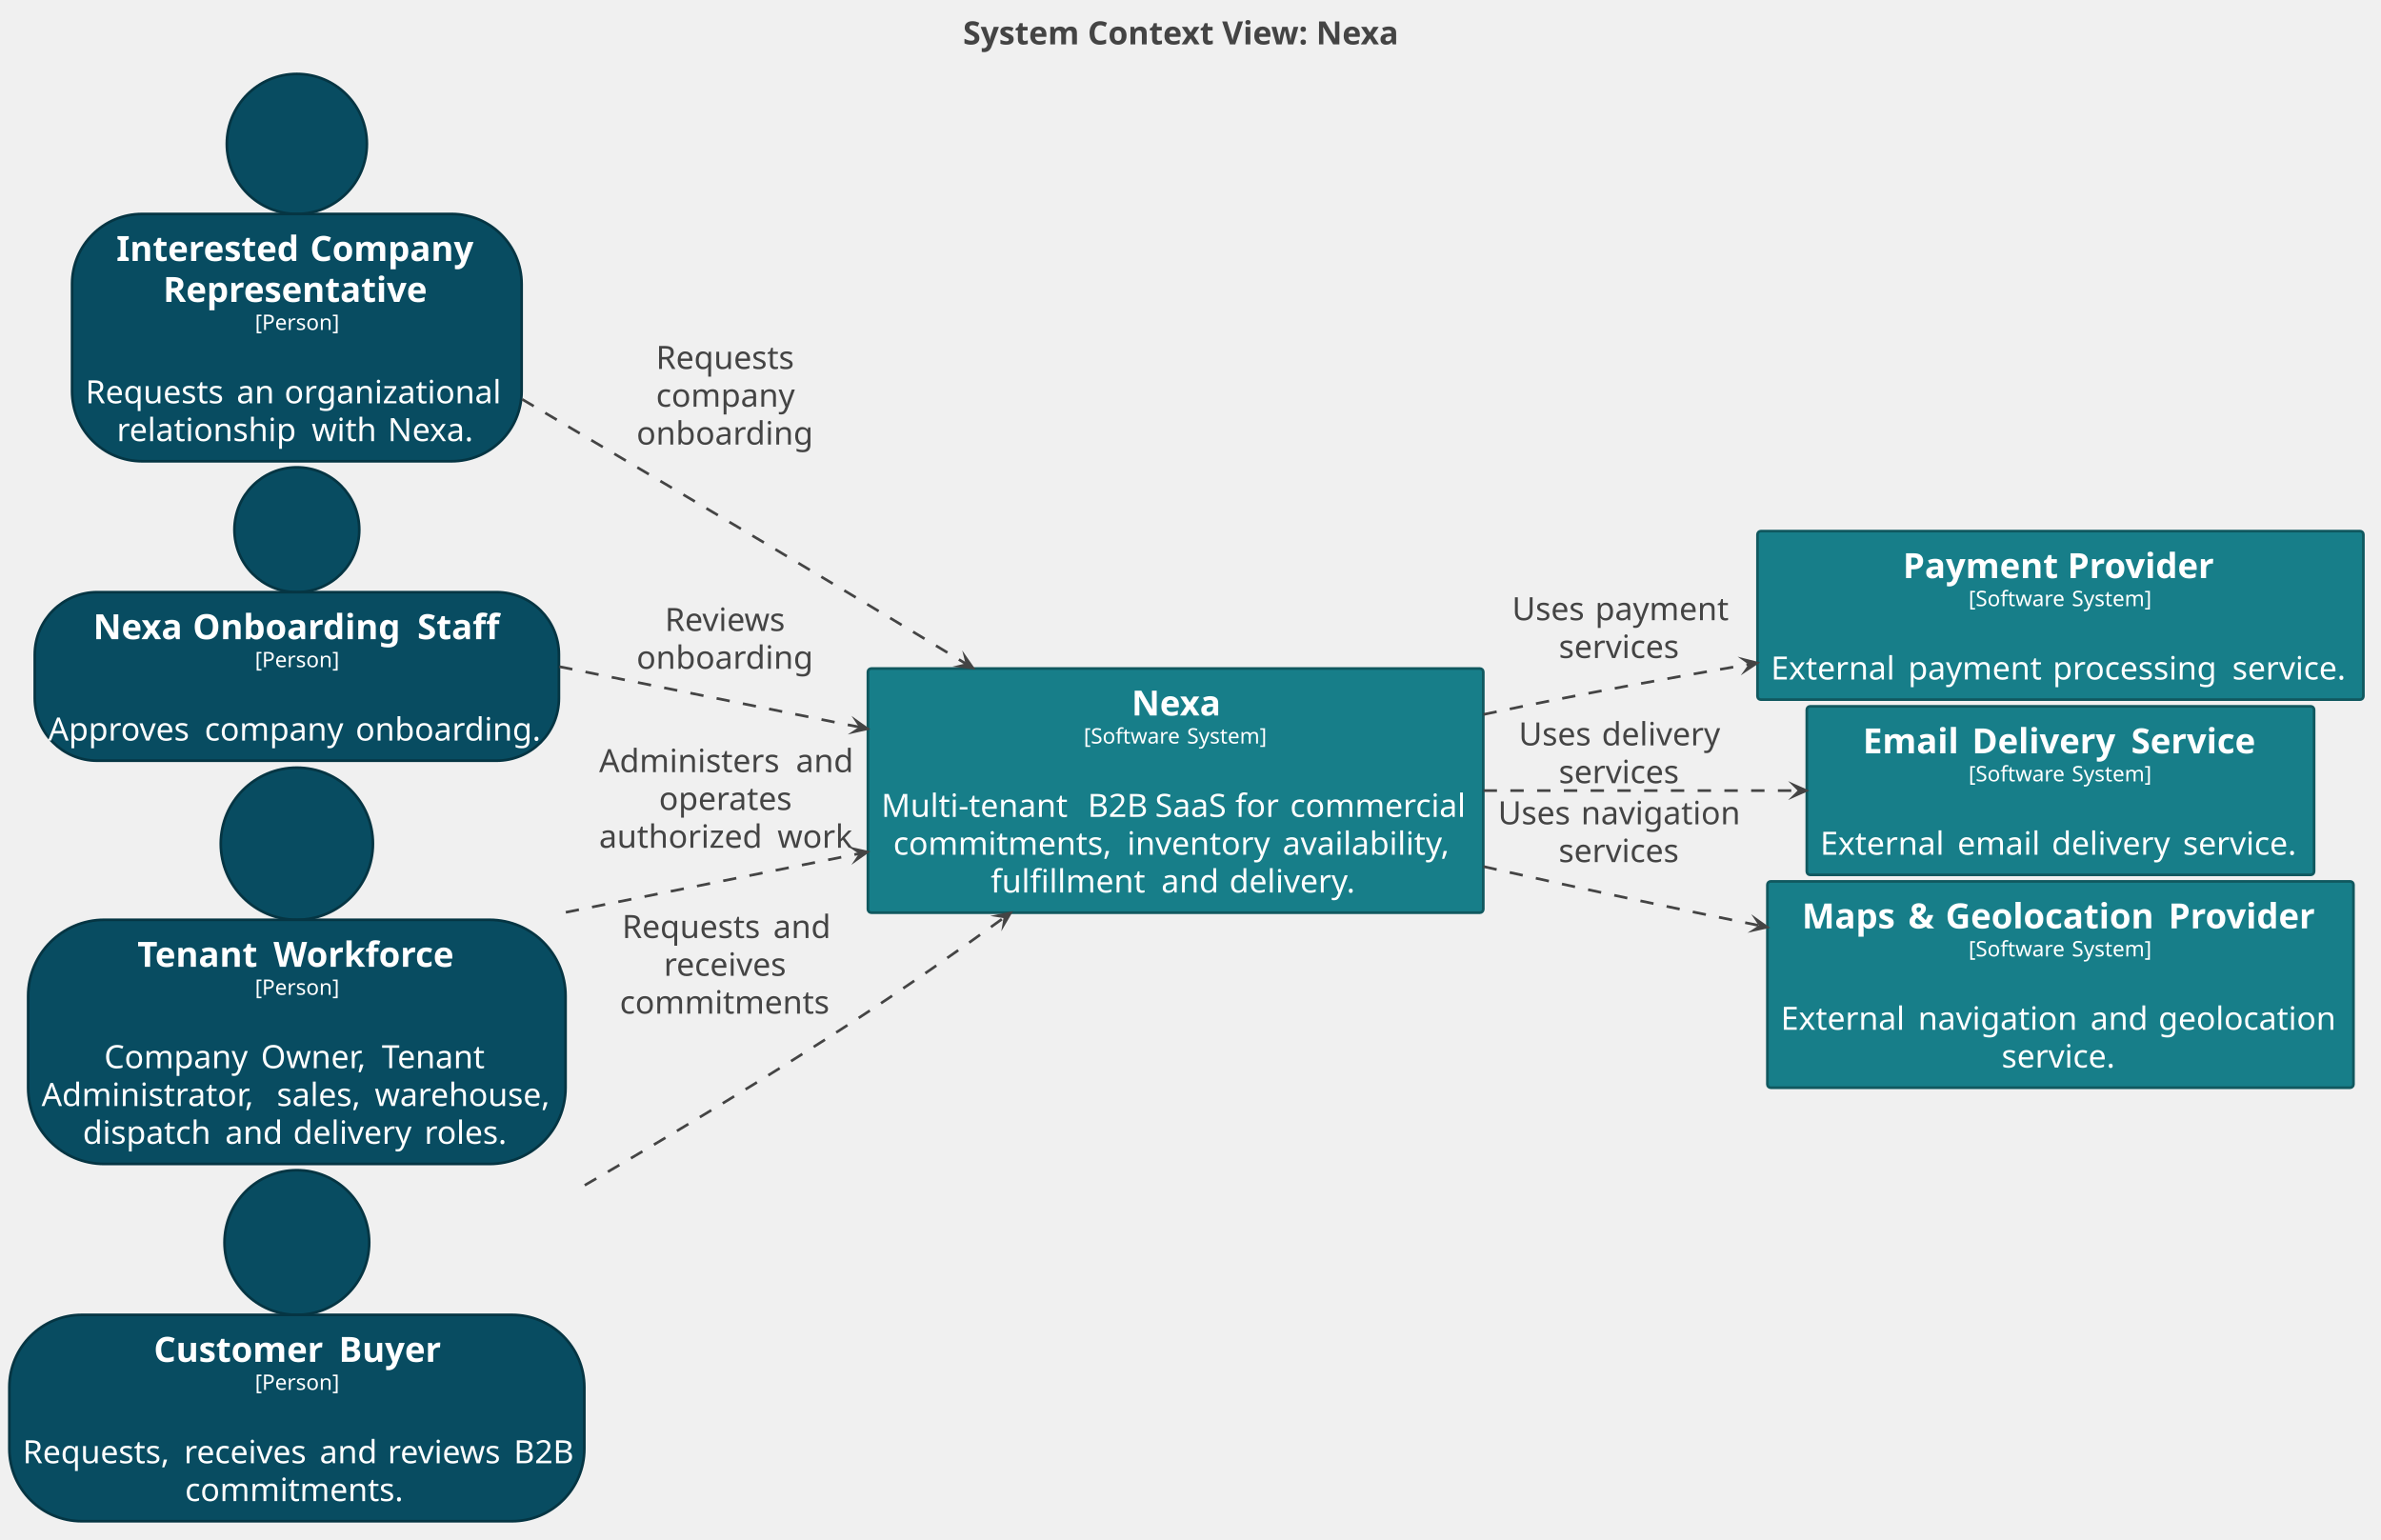
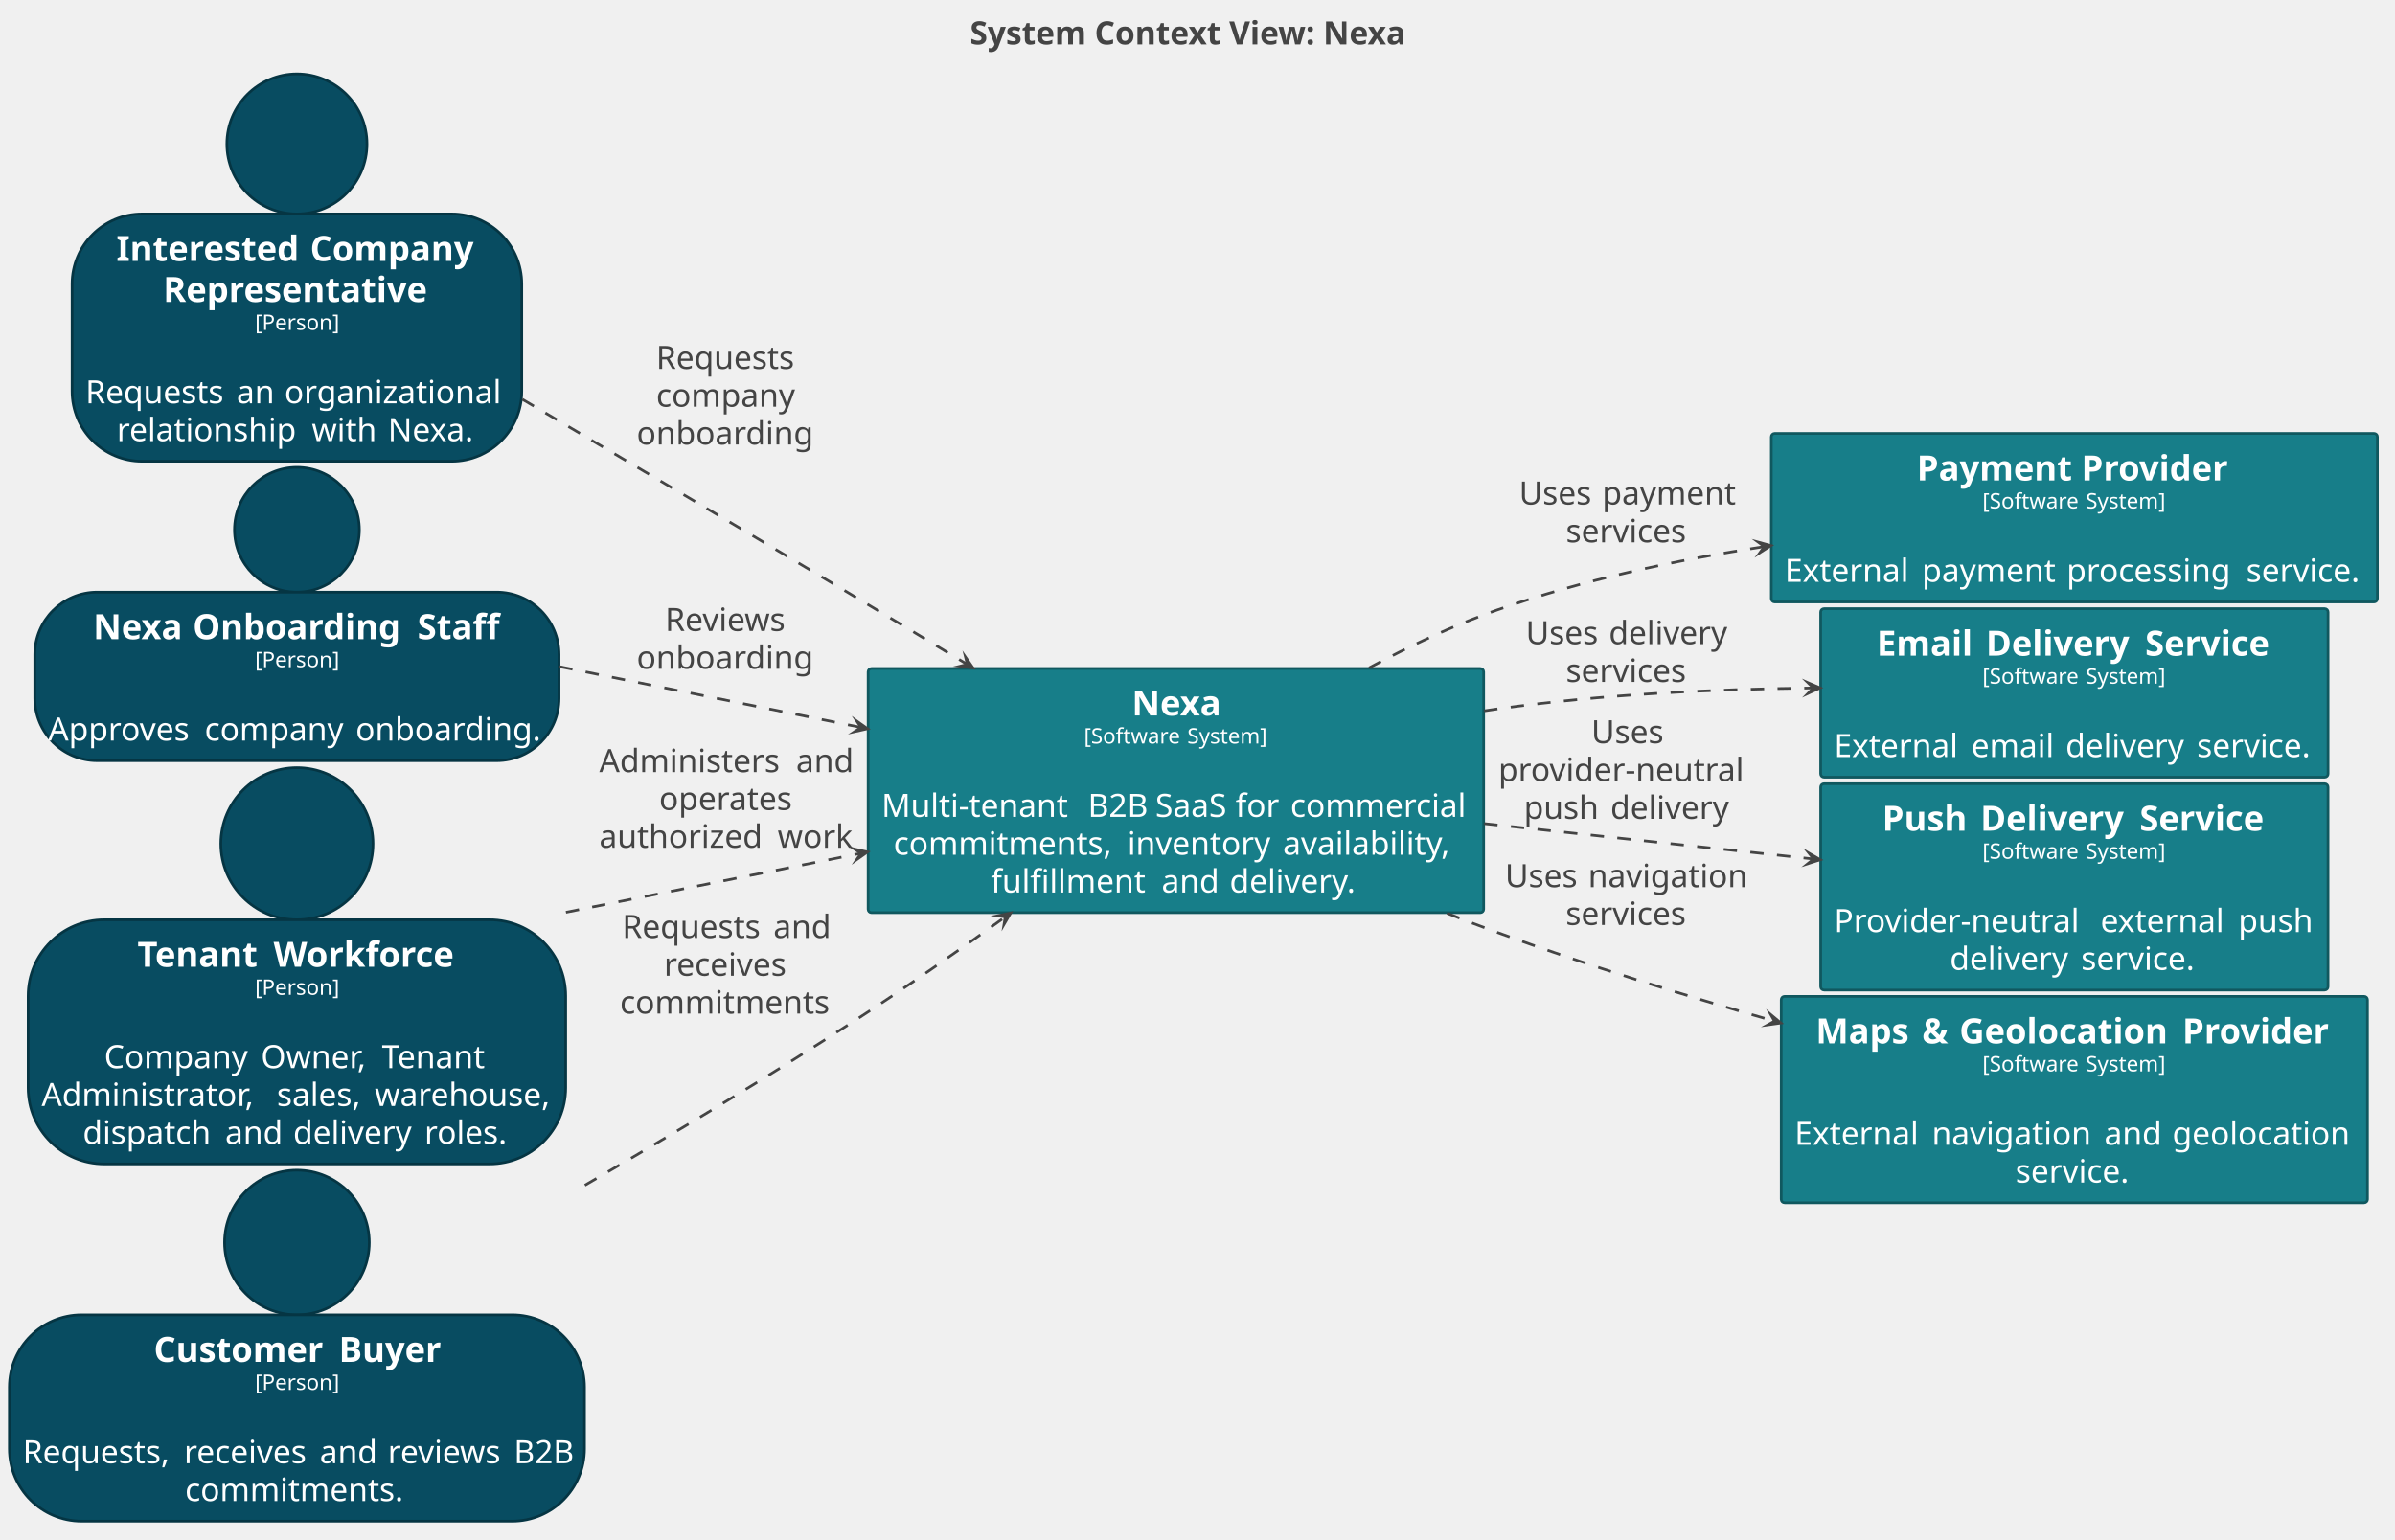
- <svg xmlns="http://www.w3.org/2000/svg" contentStyleType="text/css" data-diagram-type="DESCRIPTION" height="1151px" preserveAspectRatio="none" style="width:1780px;height:1151px;background:#FFFFFF;" version="1.1" viewBox="0 0 1780 1151" width="1780px" zoomAndPan="magnify">
+ <svg xmlns="http://www.w3.org/2000/svg" contentStyleType="text/css" data-diagram-type="DESCRIPTION" height="1151px" preserveAspectRatio="none" style="width:1790px;height:1151px;background:#FFFFFF;" version="1.1" viewBox="0 0 1790 1151" width="1790px" zoomAndPan="magnify">
  <defs />
  <g>
    <g class="title" data-source-line="1">
-       <text fill="#444444" font-family="sans-serif" font-size="24" font-weight="700" lengthAdjust="spacing" textLength="334.019" x="719.905" y="33.203">System Context View: Nexa</text>
+       <text fill="#444444" font-family="sans-serif" font-size="24" font-weight="700" lengthAdjust="spacing" textLength="334.019" x="724.905" y="33.203">System Context View: Nexa</text>
    </g>
    <g class="entity" data-qualified-name="InterestedCompanyRepresentative" data-source-line="49" id="ent0001">
      <ellipse cx="221.923" cy="107.611" fill="#084C61" rx="52.346" ry="52.346" style="stroke:#053543;stroke-width:2;" />
      <rect fill="#084C61" height="184.883" rx="52.346" ry="52.346" style="stroke:#053543;stroke-width:2;" width="336.066" x="53.89" y="159.957" />
      <text fill="#FFFFFF" font-family="sans-serif" font-size="26" font-weight="700" lengthAdjust="spacing" textLength="136.221" x="86.985" y="195.094">Interested</text>
      <text fill="#FFFFFF" font-family="sans-serif" font-size="26" font-weight="700" lengthAdjust="spacing" textLength="8.569" x="223.205" y="195.094"> </text>
      <text fill="#FFFFFF" font-family="sans-serif" font-size="26" font-weight="700" lengthAdjust="spacing" textLength="125.087" x="231.775" y="195.094">Company</text>
      <text fill="#FFFFFF" font-family="sans-serif" font-size="26" font-weight="700" lengthAdjust="spacing" textLength="199.939" x="121.954" y="225.715">Representative</text>
      <text fill="#FFFFFF" font-family="sans-serif" font-size="16" lengthAdjust="spacing" textLength="62.625" x="190.611" y="246.668">[Person]</text>
      <text fill="#FFFFFF" font-family="sans-serif" font-size="24" lengthAdjust="spacing" textLength="7.594" x="218.126" y="273.246"> </text>
      <text fill="#FFFFFF" font-family="sans-serif" font-size="24" lengthAdjust="spacing" textLength="105.363" x="63.89" y="301.512">Requests</text>
      <text fill="#FFFFFF" font-family="sans-serif" font-size="24" lengthAdjust="spacing" textLength="7.594" x="169.253" y="301.512"> </text>
      <text fill="#FFFFFF" font-family="sans-serif" font-size="24" lengthAdjust="spacing" textLength="28.148" x="176.847" y="301.512">an</text>
      <text fill="#FFFFFF" font-family="sans-serif" font-size="24" lengthAdjust="spacing" textLength="7.594" x="204.995" y="301.512"> </text>
      <text fill="#FFFFFF" font-family="sans-serif" font-size="24" lengthAdjust="spacing" textLength="167.367" x="212.589" y="301.512">organizational</text>
      <text fill="#FFFFFF" font-family="sans-serif" font-size="24" lengthAdjust="spacing" textLength="138.106" x="87.292" y="329.777">relationship</text>
      <text fill="#FFFFFF" font-family="sans-serif" font-size="24" lengthAdjust="spacing" textLength="7.594" x="225.398" y="329.777"> </text>
      <text fill="#FFFFFF" font-family="sans-serif" font-size="24" lengthAdjust="spacing" textLength="49.301" x="232.992" y="329.777">with</text>
      <text fill="#FFFFFF" font-family="sans-serif" font-size="24" lengthAdjust="spacing" textLength="7.594" x="282.292" y="329.777"> </text>
      <text fill="#FFFFFF" font-family="sans-serif" font-size="24" lengthAdjust="spacing" textLength="66.668" x="289.886" y="329.777">Nexa.</text>
    </g>
    <g class="entity" data-qualified-name="NexaOnboardingStaff" data-source-line="50" id="ent0002">
      <ellipse cx="221.918" cy="396.046" fill="#084C61" rx="46.661" ry="46.661" style="stroke:#053543;stroke-width:2;" />
      <rect fill="#084C61" height="125.996" rx="46.661" ry="46.661" style="stroke:#053543;stroke-width:2;" width="391.836" x="26" y="442.707" />
      <text fill="#FFFFFF" font-family="sans-serif" font-size="26" font-weight="700" lengthAdjust="spacing" textLength="65.863" x="69.638" y="477.844">Nexa</text>
      <text fill="#FFFFFF" font-family="sans-serif" font-size="26" font-weight="700" lengthAdjust="spacing" textLength="8.569" x="135.501" y="477.844"> </text>
      <text fill="#FFFFFF" font-family="sans-serif" font-size="26" font-weight="700" lengthAdjust="spacing" textLength="159.326" x="144.07" y="477.844">Onboarding</text>
      <text fill="#FFFFFF" font-family="sans-serif" font-size="26" font-weight="700" lengthAdjust="spacing" textLength="8.569" x="303.397" y="477.844"> </text>
      <text fill="#FFFFFF" font-family="sans-serif" font-size="26" font-weight="700" lengthAdjust="spacing" textLength="62.232" x="311.966" y="477.844">Staff</text>
      <text fill="#FFFFFF" font-family="sans-serif" font-size="16" lengthAdjust="spacing" textLength="62.625" x="190.606" y="498.797">[Person]</text>
      <text fill="#FFFFFF" font-family="sans-serif" font-size="24" lengthAdjust="spacing" textLength="7.594" x="218.121" y="525.375"> </text>
      <text fill="#FFFFFF" font-family="sans-serif" font-size="24" lengthAdjust="spacing" textLength="109.359" x="36" y="553.64">Approves</text>
      <text fill="#FFFFFF" font-family="sans-serif" font-size="24" lengthAdjust="spacing" textLength="7.594" x="145.359" y="553.64"> </text>
      <text fill="#FFFFFF" font-family="sans-serif" font-size="24" lengthAdjust="spacing" textLength="105.234" x="152.953" y="553.64">company</text>
      <text fill="#FFFFFF" font-family="sans-serif" font-size="24" lengthAdjust="spacing" textLength="7.594" x="258.188" y="553.64"> </text>
      <text fill="#FFFFFF" font-family="sans-serif" font-size="24" lengthAdjust="spacing" textLength="142.055" x="265.781" y="553.64">onboarding.</text>
    </g>
    <g class="entity" data-qualified-name="TenantWorkforce" data-source-line="51" id="ent0003">
      <ellipse cx="221.919" cy="630.782" fill="#084C61" rx="56.866" ry="56.866" style="stroke:#053543;stroke-width:2;" />
      <rect fill="#084C61" height="182.527" rx="56.866" ry="56.866" style="stroke:#053543;stroke-width:2;" width="401.738" x="21.05" y="687.648" />
      <text fill="#FFFFFF" font-family="sans-serif" font-size="26" font-weight="700" lengthAdjust="spacing" textLength="93.145" x="102.736" y="722.785">Tenant</text>
      <text fill="#FFFFFF" font-family="sans-serif" font-size="26" font-weight="700" lengthAdjust="spacing" textLength="8.569" x="195.881" y="722.785"> </text>
      <text fill="#FFFFFF" font-family="sans-serif" font-size="26" font-weight="700" lengthAdjust="spacing" textLength="136.652" x="204.45" y="722.785">Workforce</text>
      <text fill="#FFFFFF" font-family="sans-serif" font-size="16" lengthAdjust="spacing" textLength="62.625" x="190.607" y="743.738">[Person]</text>
      <text fill="#FFFFFF" font-family="sans-serif" font-size="24" lengthAdjust="spacing" textLength="7.594" x="218.122" y="770.316"> </text>
      <text fill="#FFFFFF" font-family="sans-serif" font-size="24" lengthAdjust="spacing" textLength="109.547" x="77.861" y="798.582">Company</text>
      <text fill="#FFFFFF" font-family="sans-serif" font-size="24" lengthAdjust="spacing" textLength="7.594" x="187.407" y="798.582"> </text>
      <text fill="#FFFFFF" font-family="sans-serif" font-size="24" lengthAdjust="spacing" textLength="82.816" x="195.001" y="798.582">Owner,</text>
      <text fill="#FFFFFF" font-family="sans-serif" font-size="24" lengthAdjust="spacing" textLength="7.594" x="277.818" y="798.582"> </text>
      <text fill="#FFFFFF" font-family="sans-serif" font-size="24" lengthAdjust="spacing" textLength="80.566" x="285.411" y="798.582">Tenant</text>
      <text fill="#FFFFFF" font-family="sans-serif" font-size="24" lengthAdjust="spacing" textLength="168.258" x="31.05" y="826.847">Administrator,</text>
      <text fill="#FFFFFF" font-family="sans-serif" font-size="24" lengthAdjust="spacing" textLength="7.594" x="199.308" y="826.847"> </text>
      <text fill="#FFFFFF" font-family="sans-serif" font-size="24" lengthAdjust="spacing" textLength="65.625" x="206.902" y="826.847">sales,</text>
      <text fill="#FFFFFF" font-family="sans-serif" font-size="24" lengthAdjust="spacing" textLength="7.594" x="272.527" y="826.847"> </text>
      <text fill="#FFFFFF" font-family="sans-serif" font-size="24" lengthAdjust="spacing" textLength="132.668" x="280.12" y="826.847">warehouse,</text>
      <text fill="#FFFFFF" font-family="sans-serif" font-size="24" lengthAdjust="spacing" textLength="98.801" x="61.9" y="855.113">dispatch</text>
      <text fill="#FFFFFF" font-family="sans-serif" font-size="24" lengthAdjust="spacing" textLength="7.594" x="160.7" y="855.113"> </text>
      <text fill="#FFFFFF" font-family="sans-serif" font-size="24" lengthAdjust="spacing" textLength="43.254" x="168.294" y="855.113">and</text>
      <text fill="#FFFFFF" font-family="sans-serif" font-size="24" lengthAdjust="spacing" textLength="7.594" x="211.548" y="855.113"> </text>
      <text fill="#FFFFFF" font-family="sans-serif" font-size="24" lengthAdjust="spacing" textLength="90.504" x="219.142" y="855.113">delivery</text>
      <text fill="#FFFFFF" font-family="sans-serif" font-size="24" lengthAdjust="spacing" textLength="7.594" x="309.646" y="855.113"> </text>
      <text fill="#FFFFFF" font-family="sans-serif" font-size="24" lengthAdjust="spacing" textLength="64.699" x="317.24" y="855.113">roles.</text>
    </g>
    <g class="entity" data-qualified-name="CustomerBuyer" data-source-line="52" id="ent0004">
      <ellipse cx="221.92" cy="928.921" fill="#084C61" rx="54.076" ry="54.076" style="stroke:#053543;stroke-width:2;" />
      <rect fill="#084C61" height="154.262" rx="54.076" ry="54.076" style="stroke:#053543;stroke-width:2;" width="429.84" x="7" y="982.997" />
      <text fill="#FFFFFF" font-family="sans-serif" font-size="26" font-weight="700" lengthAdjust="spacing" textLength="129.708" x="114.949" y="1018.134">Customer</text>
      <text fill="#FFFFFF" font-family="sans-serif" font-size="26" font-weight="700" lengthAdjust="spacing" textLength="8.569" x="244.657" y="1018.134"> </text>
      <text fill="#FFFFFF" font-family="sans-serif" font-size="26" font-weight="700" lengthAdjust="spacing" textLength="75.664" x="253.227" y="1018.134">Buyer</text>
      <text fill="#FFFFFF" font-family="sans-serif" font-size="16" lengthAdjust="spacing" textLength="62.625" x="190.607" y="1039.087">[Person]</text>
      <text fill="#FFFFFF" font-family="sans-serif" font-size="24" lengthAdjust="spacing" textLength="7.594" x="218.123" y="1065.665"> </text>
      <text fill="#FFFFFF" font-family="sans-serif" font-size="24" lengthAdjust="spacing" textLength="112.957" x="17" y="1093.93">Requests,</text>
      <text fill="#FFFFFF" font-family="sans-serif" font-size="24" lengthAdjust="spacing" textLength="7.594" x="129.957" y="1093.93"> </text>
      <text fill="#FFFFFF" font-family="sans-serif" font-size="24" lengthAdjust="spacing" textLength="93.82" x="137.551" y="1093.93">receives</text>
      <text fill="#FFFFFF" font-family="sans-serif" font-size="24" lengthAdjust="spacing" textLength="7.594" x="231.371" y="1093.93"> </text>
      <text fill="#FFFFFF" font-family="sans-serif" font-size="24" lengthAdjust="spacing" textLength="43.254" x="238.965" y="1093.93">and</text>
      <text fill="#FFFFFF" font-family="sans-serif" font-size="24" lengthAdjust="spacing" textLength="7.594" x="282.219" y="1093.93"> </text>
      <text fill="#FFFFFF" font-family="sans-serif" font-size="24" lengthAdjust="spacing" textLength="86.648" x="289.812" y="1093.93">reviews</text>
      <text fill="#FFFFFF" font-family="sans-serif" font-size="24" lengthAdjust="spacing" textLength="7.594" x="376.461" y="1093.93"> </text>
      <text fill="#FFFFFF" font-family="sans-serif" font-size="24" lengthAdjust="spacing" textLength="42.785" x="384.055" y="1093.93">B2B</text>
      <text fill="#FFFFFF" font-family="sans-serif" font-size="24" lengthAdjust="spacing" textLength="167.238" x="138.301" y="1122.196">commitments.</text>
    </g>
    <g class="entity" data-qualified-name="PaymentProvider" data-source-line="53" id="ent0005">
-       <rect fill="#177E89" height="125.996" rx="2.5" ry="2.5" style="stroke:#10585F;stroke-width:2;" width="452.949" x="1313.88" y="397.056" />
-       <text fill="#FFFFFF" font-family="sans-serif" font-size="26" font-weight="700" lengthAdjust="spacing" textLength="114.448" x="1422.58" y="432.192">Payment</text>
-       <text fill="#FFFFFF" font-family="sans-serif" font-size="26" font-weight="700" lengthAdjust="spacing" textLength="8.569" x="1537.028" y="432.192"> </text>
-       <text fill="#FFFFFF" font-family="sans-serif" font-size="26" font-weight="700" lengthAdjust="spacing" textLength="112.531" x="1545.598" y="432.192">Provider</text>
-       <text fill="#FFFFFF" font-family="sans-serif" font-size="16" lengthAdjust="spacing" textLength="72.141" x="1471.667" y="453.146">[Software</text>
-       <text fill="#FFFFFF" font-family="sans-serif" font-size="16" lengthAdjust="spacing" textLength="5.062" x="1543.808" y="453.146"> </text>
-       <text fill="#FFFFFF" font-family="sans-serif" font-size="16" lengthAdjust="spacing" textLength="60.172" x="1548.87" y="453.146">System]</text>
-       <text fill="#FFFFFF" font-family="sans-serif" font-size="24" lengthAdjust="spacing" textLength="7.594" x="1536.558" y="479.724"> </text>
-       <text fill="#FFFFFF" font-family="sans-serif" font-size="24" lengthAdjust="spacing" textLength="94.981" x="1323.88" y="507.989">External</text>
-       <text fill="#FFFFFF" font-family="sans-serif" font-size="24" lengthAdjust="spacing" textLength="7.594" x="1418.861" y="507.989"> </text>
-       <text fill="#FFFFFF" font-family="sans-serif" font-size="24" lengthAdjust="spacing" textLength="100.547" x="1426.454" y="507.989">payment</text>
-       <text fill="#FFFFFF" font-family="sans-serif" font-size="24" lengthAdjust="spacing" textLength="7.594" x="1527.001" y="507.989"> </text>
-       <text fill="#FFFFFF" font-family="sans-serif" font-size="24" lengthAdjust="spacing" textLength="126.598" x="1534.595" y="507.989">processing</text>
-       <text fill="#FFFFFF" font-family="sans-serif" font-size="24" lengthAdjust="spacing" textLength="7.594" x="1661.193" y="507.989"> </text>
-       <text fill="#FFFFFF" font-family="sans-serif" font-size="24" lengthAdjust="spacing" textLength="88.043" x="1668.786" y="507.989">service.</text>
+       <rect fill="#177E89" height="125.996" rx="2.5" ry="2.5" style="stroke:#10585F;stroke-width:2;" width="452.949" x="1323.88" y="324.056" />
+       <text fill="#FFFFFF" font-family="sans-serif" font-size="26" font-weight="700" lengthAdjust="spacing" textLength="114.448" x="1432.58" y="359.192">Payment</text>
+       <text fill="#FFFFFF" font-family="sans-serif" font-size="26" font-weight="700" lengthAdjust="spacing" textLength="8.569" x="1547.028" y="359.192"> </text>
+       <text fill="#FFFFFF" font-family="sans-serif" font-size="26" font-weight="700" lengthAdjust="spacing" textLength="112.531" x="1555.598" y="359.192">Provider</text>
+       <text fill="#FFFFFF" font-family="sans-serif" font-size="16" lengthAdjust="spacing" textLength="72.141" x="1481.667" y="380.146">[Software</text>
+       <text fill="#FFFFFF" font-family="sans-serif" font-size="16" lengthAdjust="spacing" textLength="5.062" x="1553.808" y="380.146"> </text>
+       <text fill="#FFFFFF" font-family="sans-serif" font-size="16" lengthAdjust="spacing" textLength="60.172" x="1558.87" y="380.146">System]</text>
+       <text fill="#FFFFFF" font-family="sans-serif" font-size="24" lengthAdjust="spacing" textLength="7.594" x="1546.558" y="406.724"> </text>
+       <text fill="#FFFFFF" font-family="sans-serif" font-size="24" lengthAdjust="spacing" textLength="94.981" x="1333.88" y="434.989">External</text>
+       <text fill="#FFFFFF" font-family="sans-serif" font-size="24" lengthAdjust="spacing" textLength="7.594" x="1428.861" y="434.989"> </text>
+       <text fill="#FFFFFF" font-family="sans-serif" font-size="24" lengthAdjust="spacing" textLength="100.547" x="1436.454" y="434.989">payment</text>
+       <text fill="#FFFFFF" font-family="sans-serif" font-size="24" lengthAdjust="spacing" textLength="7.594" x="1537.001" y="434.989"> </text>
+       <text fill="#FFFFFF" font-family="sans-serif" font-size="24" lengthAdjust="spacing" textLength="126.598" x="1544.595" y="434.989">processing</text>
+       <text fill="#FFFFFF" font-family="sans-serif" font-size="24" lengthAdjust="spacing" textLength="7.594" x="1671.193" y="434.989"> </text>
+       <text fill="#FFFFFF" font-family="sans-serif" font-size="24" lengthAdjust="spacing" textLength="88.043" x="1678.786" y="434.989">service.</text>
    </g>
    <g class="entity" data-qualified-name="EmailDeliveryService" data-source-line="54" id="ent0006">
-       <rect fill="#177E89" height="125.996" rx="2.5" ry="2.5" style="stroke:#10585F;stroke-width:2;" width="379.215" x="1350.75" y="528.056" />
-       <text fill="#FFFFFF" font-family="sans-serif" font-size="26" font-weight="700" lengthAdjust="spacing" textLength="73.023" x="1392.648" y="563.192">Email</text>
-       <text fill="#FFFFFF" font-family="sans-serif" font-size="26" font-weight="700" lengthAdjust="spacing" textLength="8.569" x="1465.671" y="563.192"> </text>
-       <text fill="#FFFFFF" font-family="sans-serif" font-size="26" font-weight="700" lengthAdjust="spacing" textLength="110.398" x="1474.24" y="563.192">Delivery</text>
-       <text fill="#FFFFFF" font-family="sans-serif" font-size="26" font-weight="700" lengthAdjust="spacing" textLength="8.569" x="1584.639" y="563.192"> </text>
-       <text fill="#FFFFFF" font-family="sans-serif" font-size="26" font-weight="700" lengthAdjust="spacing" textLength="94.859" x="1593.208" y="563.192">Service</text>
-       <text fill="#FFFFFF" font-family="sans-serif" font-size="16" lengthAdjust="spacing" textLength="72.141" x="1471.67" y="584.145">[Software</text>
-       <text fill="#FFFFFF" font-family="sans-serif" font-size="16" lengthAdjust="spacing" textLength="5.062" x="1543.811" y="584.145"> </text>
-       <text fill="#FFFFFF" font-family="sans-serif" font-size="16" lengthAdjust="spacing" textLength="60.172" x="1548.873" y="584.145">System]</text>
-       <text fill="#FFFFFF" font-family="sans-serif" font-size="24" lengthAdjust="spacing" textLength="7.594" x="1536.561" y="610.724"> </text>
-       <text fill="#FFFFFF" font-family="sans-serif" font-size="24" lengthAdjust="spacing" textLength="94.981" x="1360.75" y="638.989">External</text>
-       <text fill="#FFFFFF" font-family="sans-serif" font-size="24" lengthAdjust="spacing" textLength="7.594" x="1455.73" y="638.989"> </text>
-       <text fill="#FFFFFF" font-family="sans-serif" font-size="24" lengthAdjust="spacing" textLength="62.906" x="1463.324" y="638.989">email</text>
-       <text fill="#FFFFFF" font-family="sans-serif" font-size="24" lengthAdjust="spacing" textLength="7.594" x="1526.23" y="638.989"> </text>
-       <text fill="#FFFFFF" font-family="sans-serif" font-size="24" lengthAdjust="spacing" textLength="90.504" x="1533.824" y="638.989">delivery</text>
-       <text fill="#FFFFFF" font-family="sans-serif" font-size="24" lengthAdjust="spacing" textLength="7.594" x="1624.328" y="638.989"> </text>
-       <text fill="#FFFFFF" font-family="sans-serif" font-size="24" lengthAdjust="spacing" textLength="88.043" x="1631.922" y="638.989">service.</text>
-     </g>
-     <g class="entity" data-qualified-name="MapsGeolocationProvider" data-source-line="55" id="ent0007">
-       <rect fill="#177E89" height="154.262" rx="2.5" ry="2.5" style="stroke:#10585F;stroke-width:2;" width="438.148" x="1321.28" y="658.916" />
-       <text fill="#FFFFFF" font-family="sans-serif" font-size="26" font-weight="700" lengthAdjust="spacing" textLength="70.814" x="1347.106" y="694.052">Maps</text>
-       <text fill="#FFFFFF" font-family="sans-serif" font-size="26" font-weight="700" lengthAdjust="spacing" textLength="8.569" x="1417.921" y="694.052"> </text>
-       <text fill="#FFFFFF" font-family="sans-serif" font-size="26" font-weight="700" lengthAdjust="spacing" textLength="19.36" x="1426.49" y="694.052">&amp;</text>
-       <text fill="#FFFFFF" font-family="sans-serif" font-size="26" font-weight="700" lengthAdjust="spacing" textLength="8.569" x="1445.85" y="694.052"> </text>
-       <text fill="#FFFFFF" font-family="sans-serif" font-size="26" font-weight="700" lengthAdjust="spacing" textLength="158.082" x="1454.42" y="694.052">Geolocation</text>
-       <text fill="#FFFFFF" font-family="sans-serif" font-size="26" font-weight="700" lengthAdjust="spacing" textLength="8.569" x="1612.502" y="694.052"> </text>
-       <text fill="#FFFFFF" font-family="sans-serif" font-size="26" font-weight="700" lengthAdjust="spacing" textLength="112.531" x="1621.071" y="694.052">Provider</text>
-       <text fill="#FFFFFF" font-family="sans-serif" font-size="16" lengthAdjust="spacing" textLength="72.141" x="1471.667" y="715.005">[Software</text>
-       <text fill="#FFFFFF" font-family="sans-serif" font-size="16" lengthAdjust="spacing" textLength="5.062" x="1543.807" y="715.005"> </text>
-       <text fill="#FFFFFF" font-family="sans-serif" font-size="16" lengthAdjust="spacing" textLength="60.172" x="1548.87" y="715.005">System]</text>
-       <text fill="#FFFFFF" font-family="sans-serif" font-size="24" lengthAdjust="spacing" textLength="7.594" x="1536.557" y="741.584"> </text>
-       <text fill="#FFFFFF" font-family="sans-serif" font-size="24" lengthAdjust="spacing" textLength="94.981" x="1331.28" y="769.849">External</text>
-       <text fill="#FFFFFF" font-family="sans-serif" font-size="24" lengthAdjust="spacing" textLength="7.594" x="1426.261" y="769.849"> </text>
-       <text fill="#FFFFFF" font-family="sans-serif" font-size="24" lengthAdjust="spacing" textLength="121.277" x="1433.854" y="769.849">navigation</text>
-       <text fill="#FFFFFF" font-family="sans-serif" font-size="24" lengthAdjust="spacing" textLength="7.594" x="1555.132" y="769.849"> </text>
-       <text fill="#FFFFFF" font-family="sans-serif" font-size="24" lengthAdjust="spacing" textLength="43.254" x="1562.725" y="769.849">and</text>
-       <text fill="#FFFFFF" font-family="sans-serif" font-size="24" lengthAdjust="spacing" textLength="7.594" x="1605.979" y="769.849"> </text>
-       <text fill="#FFFFFF" font-family="sans-serif" font-size="24" lengthAdjust="spacing" textLength="135.856" x="1613.573" y="769.849">geolocation</text>
-       <text fill="#FFFFFF" font-family="sans-serif" font-size="24" lengthAdjust="spacing" textLength="88.043" x="1496.333" y="798.115">service.</text>
-     </g>
-     <g class="entity" data-qualified-name="Nexa" data-source-line="56" id="ent0008">
+       <rect fill="#177E89" height="125.996" rx="2.5" ry="2.5" style="stroke:#10585F;stroke-width:2;" width="379.215" x="1360.75" y="455.056" />
+       <text fill="#FFFFFF" font-family="sans-serif" font-size="26" font-weight="700" lengthAdjust="spacing" textLength="73.023" x="1402.648" y="490.192">Email</text>
+       <text fill="#FFFFFF" font-family="sans-serif" font-size="26" font-weight="700" lengthAdjust="spacing" textLength="8.569" x="1475.671" y="490.192"> </text>
+       <text fill="#FFFFFF" font-family="sans-serif" font-size="26" font-weight="700" lengthAdjust="spacing" textLength="110.398" x="1484.24" y="490.192">Delivery</text>
+       <text fill="#FFFFFF" font-family="sans-serif" font-size="26" font-weight="700" lengthAdjust="spacing" textLength="8.569" x="1594.639" y="490.192"> </text>
+       <text fill="#FFFFFF" font-family="sans-serif" font-size="26" font-weight="700" lengthAdjust="spacing" textLength="94.859" x="1603.208" y="490.192">Service</text>
+       <text fill="#FFFFFF" font-family="sans-serif" font-size="16" lengthAdjust="spacing" textLength="72.141" x="1481.67" y="511.146">[Software</text>
+       <text fill="#FFFFFF" font-family="sans-serif" font-size="16" lengthAdjust="spacing" textLength="5.062" x="1553.811" y="511.146"> </text>
+       <text fill="#FFFFFF" font-family="sans-serif" font-size="16" lengthAdjust="spacing" textLength="60.172" x="1558.873" y="511.146">System]</text>
+       <text fill="#FFFFFF" font-family="sans-serif" font-size="24" lengthAdjust="spacing" textLength="7.594" x="1546.561" y="537.724"> </text>
+       <text fill="#FFFFFF" font-family="sans-serif" font-size="24" lengthAdjust="spacing" textLength="94.981" x="1370.75" y="565.989">External</text>
+       <text fill="#FFFFFF" font-family="sans-serif" font-size="24" lengthAdjust="spacing" textLength="7.594" x="1465.73" y="565.989"> </text>
+       <text fill="#FFFFFF" font-family="sans-serif" font-size="24" lengthAdjust="spacing" textLength="62.906" x="1473.324" y="565.989">email</text>
+       <text fill="#FFFFFF" font-family="sans-serif" font-size="24" lengthAdjust="spacing" textLength="7.594" x="1536.23" y="565.989"> </text>
+       <text fill="#FFFFFF" font-family="sans-serif" font-size="24" lengthAdjust="spacing" textLength="90.504" x="1543.824" y="565.989">delivery</text>
+       <text fill="#FFFFFF" font-family="sans-serif" font-size="24" lengthAdjust="spacing" textLength="7.594" x="1634.328" y="565.989"> </text>
+       <text fill="#FFFFFF" font-family="sans-serif" font-size="24" lengthAdjust="spacing" textLength="88.043" x="1641.922" y="565.989">service.</text>
+     </g>
+     <g class="entity" data-qualified-name="PushDeliveryService" data-source-line="55" id="ent0007">
+       <rect fill="#177E89" height="154.262" rx="2.5" ry="2.5" style="stroke:#10585F;stroke-width:2;" width="379.18" x="1360.76" y="585.916" />
+       <text fill="#FFFFFF" font-family="sans-serif" font-size="26" font-weight="700" lengthAdjust="spacing" textLength="64.797" x="1406.753" y="621.052">Push</text>
+       <text fill="#FFFFFF" font-family="sans-serif" font-size="26" font-weight="700" lengthAdjust="spacing" textLength="8.569" x="1471.55" y="621.052"> </text>
+       <text fill="#FFFFFF" font-family="sans-serif" font-size="26" font-weight="700" lengthAdjust="spacing" textLength="110.398" x="1480.119" y="621.052">Delivery</text>
+       <text fill="#FFFFFF" font-family="sans-serif" font-size="26" font-weight="700" lengthAdjust="spacing" textLength="8.569" x="1590.518" y="621.052"> </text>
+       <text fill="#FFFFFF" font-family="sans-serif" font-size="26" font-weight="700" lengthAdjust="spacing" textLength="94.859" x="1599.087" y="621.052">Service</text>
+       <text fill="#FFFFFF" font-family="sans-serif" font-size="16" lengthAdjust="spacing" textLength="72.141" x="1481.662" y="642.005">[Software</text>
+       <text fill="#FFFFFF" font-family="sans-serif" font-size="16" lengthAdjust="spacing" textLength="5.062" x="1553.803" y="642.005"> </text>
+       <text fill="#FFFFFF" font-family="sans-serif" font-size="16" lengthAdjust="spacing" textLength="60.172" x="1558.866" y="642.005">System]</text>
+       <text fill="#FFFFFF" font-family="sans-serif" font-size="24" lengthAdjust="spacing" textLength="7.594" x="1546.553" y="668.584"> </text>
+       <text fill="#FFFFFF" font-family="sans-serif" font-size="24" lengthAdjust="spacing" textLength="191.519" x="1370.76" y="696.849">Provider-neutral</text>
+       <text fill="#FFFFFF" font-family="sans-serif" font-size="24" lengthAdjust="spacing" textLength="7.594" x="1562.28" y="696.849"> </text>
+       <text fill="#FFFFFF" font-family="sans-serif" font-size="24" lengthAdjust="spacing" textLength="95.344" x="1569.873" y="696.849">external</text>
+       <text fill="#FFFFFF" font-family="sans-serif" font-size="24" lengthAdjust="spacing" textLength="7.594" x="1665.217" y="696.849"> </text>
+       <text fill="#FFFFFF" font-family="sans-serif" font-size="24" lengthAdjust="spacing" textLength="57.129" x="1672.811" y="696.849">push</text>
+       <text fill="#FFFFFF" font-family="sans-serif" font-size="24" lengthAdjust="spacing" textLength="90.504" x="1457.28" y="725.115">delivery</text>
+       <text fill="#FFFFFF" font-family="sans-serif" font-size="24" lengthAdjust="spacing" textLength="7.594" x="1547.783" y="725.115"> </text>
+       <text fill="#FFFFFF" font-family="sans-serif" font-size="24" lengthAdjust="spacing" textLength="88.043" x="1555.377" y="725.115">service.</text>
+     </g>
+     <g class="entity" data-qualified-name="MapsGeolocationProvider" data-source-line="56" id="ent0008">
+       <rect fill="#177E89" height="154.262" rx="2.5" ry="2.5" style="stroke:#10585F;stroke-width:2;" width="438.148" x="1331.28" y="744.916" />
+       <text fill="#FFFFFF" font-family="sans-serif" font-size="26" font-weight="700" lengthAdjust="spacing" textLength="70.814" x="1357.106" y="780.052">Maps</text>
+       <text fill="#FFFFFF" font-family="sans-serif" font-size="26" font-weight="700" lengthAdjust="spacing" textLength="8.569" x="1427.921" y="780.052"> </text>
+       <text fill="#FFFFFF" font-family="sans-serif" font-size="26" font-weight="700" lengthAdjust="spacing" textLength="19.36" x="1436.49" y="780.052">&amp;</text>
+       <text fill="#FFFFFF" font-family="sans-serif" font-size="26" font-weight="700" lengthAdjust="spacing" textLength="8.569" x="1455.85" y="780.052"> </text>
+       <text fill="#FFFFFF" font-family="sans-serif" font-size="26" font-weight="700" lengthAdjust="spacing" textLength="158.082" x="1464.42" y="780.052">Geolocation</text>
+       <text fill="#FFFFFF" font-family="sans-serif" font-size="26" font-weight="700" lengthAdjust="spacing" textLength="8.569" x="1622.502" y="780.052"> </text>
+       <text fill="#FFFFFF" font-family="sans-serif" font-size="26" font-weight="700" lengthAdjust="spacing" textLength="112.531" x="1631.071" y="780.052">Provider</text>
+       <text fill="#FFFFFF" font-family="sans-serif" font-size="16" lengthAdjust="spacing" textLength="72.141" x="1481.667" y="801.005">[Software</text>
+       <text fill="#FFFFFF" font-family="sans-serif" font-size="16" lengthAdjust="spacing" textLength="5.062" x="1553.807" y="801.005"> </text>
+       <text fill="#FFFFFF" font-family="sans-serif" font-size="16" lengthAdjust="spacing" textLength="60.172" x="1558.87" y="801.005">System]</text>
+       <text fill="#FFFFFF" font-family="sans-serif" font-size="24" lengthAdjust="spacing" textLength="7.594" x="1546.557" y="827.584"> </text>
+       <text fill="#FFFFFF" font-family="sans-serif" font-size="24" lengthAdjust="spacing" textLength="94.981" x="1341.28" y="855.849">External</text>
+       <text fill="#FFFFFF" font-family="sans-serif" font-size="24" lengthAdjust="spacing" textLength="7.594" x="1436.261" y="855.849"> </text>
+       <text fill="#FFFFFF" font-family="sans-serif" font-size="24" lengthAdjust="spacing" textLength="121.277" x="1443.854" y="855.849">navigation</text>
+       <text fill="#FFFFFF" font-family="sans-serif" font-size="24" lengthAdjust="spacing" textLength="7.594" x="1565.132" y="855.849"> </text>
+       <text fill="#FFFFFF" font-family="sans-serif" font-size="24" lengthAdjust="spacing" textLength="43.254" x="1572.725" y="855.849">and</text>
+       <text fill="#FFFFFF" font-family="sans-serif" font-size="24" lengthAdjust="spacing" textLength="7.594" x="1615.979" y="855.849"> </text>
+       <text fill="#FFFFFF" font-family="sans-serif" font-size="24" lengthAdjust="spacing" textLength="135.856" x="1623.573" y="855.849">geolocation</text>
+       <text fill="#FFFFFF" font-family="sans-serif" font-size="24" lengthAdjust="spacing" textLength="88.043" x="1506.333" y="884.115">service.</text>
+     </g>
+     <g class="entity" data-qualified-name="Nexa" data-source-line="57" id="ent0009">
      <rect fill="#177E89" height="182.527" rx="2.5" ry="2.5" style="stroke:#10585F;stroke-width:2;" width="460.039" x="648.84" y="499.786" />
      <text fill="#FFFFFF" font-family="sans-serif" font-size="26" font-weight="700" lengthAdjust="spacing" textLength="65.863" x="845.928" y="534.922">Nexa</text>
      <text fill="#FFFFFF" font-family="sans-serif" font-size="16" lengthAdjust="spacing" textLength="72.141" x="810.172" y="555.875">[Software</text>
      <text fill="#FFFFFF" font-family="sans-serif" font-size="16" lengthAdjust="spacing" textLength="5.062" x="882.313" y="555.875"> </text>
      <text fill="#FFFFFF" font-family="sans-serif" font-size="16" lengthAdjust="spacing" textLength="60.172" x="887.375" y="555.875">System]</text>
      <text fill="#FFFFFF" font-family="sans-serif" font-size="24" lengthAdjust="spacing" textLength="7.594" x="875.063" y="582.454"> </text>
      <text fill="#FFFFFF" font-family="sans-serif" font-size="24" lengthAdjust="spacing" textLength="146.672" x="658.84" y="610.719">Multi-tenant</text>
      <text fill="#FFFFFF" font-family="sans-serif" font-size="24" lengthAdjust="spacing" textLength="7.594" x="805.512" y="610.719"> </text>
      <text fill="#FFFFFF" font-family="sans-serif" font-size="24" lengthAdjust="spacing" textLength="42.785" x="813.106" y="610.719">B2B</text>
      <text fill="#FFFFFF" font-family="sans-serif" font-size="24" lengthAdjust="spacing" textLength="7.594" x="855.891" y="610.719"> </text>
      <text fill="#FFFFFF" font-family="sans-serif" font-size="24" lengthAdjust="spacing" textLength="52.359" x="863.485" y="610.719">SaaS</text>
      <text fill="#FFFFFF" font-family="sans-serif" font-size="24" lengthAdjust="spacing" textLength="7.594" x="915.844" y="610.719"> </text>
      <text fill="#FFFFFF" font-family="sans-serif" font-size="24" lengthAdjust="spacing" textLength="33.387" x="923.438" y="610.719">for</text>
      <text fill="#FFFFFF" font-family="sans-serif" font-size="24" lengthAdjust="spacing" textLength="7.594" x="956.824" y="610.719"> </text>
      <text fill="#FFFFFF" font-family="sans-serif" font-size="24" lengthAdjust="spacing" textLength="134.461" x="964.418" y="610.719">commercial</text>
      <text fill="#FFFFFF" font-family="sans-serif" font-size="24" lengthAdjust="spacing" textLength="167.238" x="667.805" y="638.985">commitments,</text>
      <text fill="#FFFFFF" font-family="sans-serif" font-size="24" lengthAdjust="spacing" textLength="7.594" x="835.043" y="638.985"> </text>
      <text fill="#FFFFFF" font-family="sans-serif" font-size="24" lengthAdjust="spacing" textLength="108.598" x="842.637" y="638.985">inventory</text>
      <text fill="#FFFFFF" font-family="sans-serif" font-size="24" lengthAdjust="spacing" textLength="7.594" x="951.235" y="638.985"> </text>
      <text fill="#FFFFFF" font-family="sans-serif" font-size="24" lengthAdjust="spacing" textLength="131.086" x="958.828" y="638.985">availability,</text>
      <text fill="#FFFFFF" font-family="sans-serif" font-size="24" lengthAdjust="spacing" textLength="119.941" x="740.619" y="667.25">fulfillment</text>
      <text fill="#FFFFFF" font-family="sans-serif" font-size="24" lengthAdjust="spacing" textLength="7.594" x="860.561" y="667.25"> </text>
      <text fill="#FFFFFF" font-family="sans-serif" font-size="24" lengthAdjust="spacing" textLength="43.254" x="868.154" y="667.25">and</text>
      <text fill="#FFFFFF" font-family="sans-serif" font-size="24" lengthAdjust="spacing" textLength="7.594" x="911.408" y="667.25"> </text>
      <text fill="#FFFFFF" font-family="sans-serif" font-size="24" lengthAdjust="spacing" textLength="98.098" x="919.002" y="667.25">delivery.</text>
    </g>
-     <g class="link" data-entity-1="ent0001" data-entity-2="ent0008" data-link-type="dependency" data-source-line="58" id="lnk9">
+     <g class="link" data-entity-1="ent0001" data-entity-2="ent0009" data-link-type="dependency" data-source-line="59" id="lnk10">
      <path d="M390.39,298.526 C466.35,343.336 557.25,397.176 638.84,446.046 C667.46,463.196 693.673,479.006 722.963,496.736" fill="none" id="InterestedCompanyRepresentative-to-Nexa" style="stroke:#444444;stroke-width:2;stroke-dasharray:10,10;" />
      <polygon fill="#444444" points="727.24,499.326,721.612,491.243,722.963,496.736,717.469,498.087,727.24,499.326" style="stroke:#444444;stroke-width:2;stroke-linejoin:miter;stroke-miterlimit:10;" />
      <text fill="#444444" font-family="sans-serif" font-size="24" lengthAdjust="spacing" textLength="105.363" x="490.389" y="275.809">Requests</text>
      <text fill="#444444" font-family="sans-serif" font-size="24" lengthAdjust="spacing" textLength="105.234" x="490.453" y="304.074">company</text>
      <text fill="#444444" font-family="sans-serif" font-size="24" lengthAdjust="spacing" textLength="134.461" x="475.84" y="332.34">onboarding</text>
    </g>
-     <g class="link" data-entity-1="ent0002" data-entity-2="ent0008" data-link-type="dependency" data-source-line="59" id="lnk10">
+     <g class="link" data-entity-1="ent0002" data-entity-2="ent0009" data-link-type="dependency" data-source-line="60" id="lnk11">
      <path d="M418.09,498.386 C490.48,512.976 568.329,528.668 643.489,543.818" fill="none" id="NexaOnboardingStaff-to-Nexa" style="stroke:#444444;stroke-width:2;stroke-dasharray:10,10;" />
      <polygon fill="#444444" points="648.39,544.806,640.358,539.106,643.489,543.818,638.777,546.948,648.39,544.806" style="stroke:#444444;stroke-width:2;stroke-linejoin:miter;stroke-miterlimit:10;" />
      <text fill="#444444" font-family="sans-serif" font-size="24" lengthAdjust="spacing" textLength="92.004" x="497.068" y="471.719">Reviews</text>
      <text fill="#444444" font-family="sans-serif" font-size="24" lengthAdjust="spacing" textLength="134.461" x="475.84" y="499.984">onboarding</text>
    </g>
-     <g class="link" data-entity-1="ent0003" data-entity-2="ent0008" data-link-type="dependency" data-source-line="60" id="lnk11">
+     <g class="link" data-entity-1="ent0003" data-entity-2="ent0009" data-link-type="dependency" data-source-line="61" id="lnk12">
      <path d="M422.98,682.036 C494.17,667.796 569.987,652.626 643.447,637.936" fill="none" id="TenantWorkforce-to-Nexa" style="stroke:#444444;stroke-width:2;stroke-dasharray:10,10;" />
      <polygon fill="#444444" points="648.35,636.956,638.74,634.798,643.447,637.936,640.309,642.643,648.35,636.956" style="stroke:#444444;stroke-width:2;stroke-linejoin:miter;stroke-miterlimit:10;" />
      <text fill="#444444" font-family="sans-serif" font-size="24" lengthAdjust="spacing" textLength="139.477" x="447.893" y="577.259">Administers</text>
      <text fill="#444444" font-family="sans-serif" font-size="24" lengthAdjust="spacing" textLength="7.594" x="587.369" y="577.259"> </text>
      <text fill="#444444" font-family="sans-serif" font-size="24" lengthAdjust="spacing" textLength="43.254" x="594.963" y="577.259">and</text>
      <text fill="#444444" font-family="sans-serif" font-size="24" lengthAdjust="spacing" textLength="100.875" x="492.617" y="605.524">operates</text>
      <text fill="#444444" font-family="sans-serif" font-size="24" lengthAdjust="spacing" textLength="125.754" x="447.84" y="633.79">authorized</text>
      <text fill="#444444" font-family="sans-serif" font-size="24" lengthAdjust="spacing" textLength="7.594" x="573.594" y="633.79"> </text>
      <text fill="#444444" font-family="sans-serif" font-size="24" lengthAdjust="spacing" textLength="57.082" x="581.188" y="633.79">work</text>
    </g>
-     <g class="link" data-entity-1="ent0004" data-entity-2="ent0008" data-link-type="dependency" data-source-line="61" id="lnk12">
+     <g class="link" data-entity-1="ent0004" data-entity-2="ent0009" data-link-type="dependency" data-source-line="62" id="lnk13">
      <path d="M437.14,886.106 C502.66,848.026 574.41,804.916 638.84,763.046 C677.42,737.976 714.367,712.203 751.307,685.523" fill="none" id="CustomerBuyer-to-Nexa" style="stroke:#444444;stroke-width:2;stroke-dasharray:10,10;" />
      <polygon fill="#444444" points="755.36,682.596,745.722,684.622,751.307,685.523,750.406,691.108,755.36,682.596" style="stroke:#444444;stroke-width:2;stroke-linejoin:miter;stroke-miterlimit:10;" />
      <text fill="#444444" font-family="sans-serif" font-size="24" lengthAdjust="spacing" textLength="105.363" x="465.057" y="701.249">Requests</text>
      <text fill="#444444" font-family="sans-serif" font-size="24" lengthAdjust="spacing" textLength="7.594" x="570.42" y="701.249"> </text>
      <text fill="#444444" font-family="sans-serif" font-size="24" lengthAdjust="spacing" textLength="43.254" x="578.014" y="701.249">and</text>
      <text fill="#444444" font-family="sans-serif" font-size="24" lengthAdjust="spacing" textLength="93.82" x="496.252" y="729.514">receives</text>
      <text fill="#444444" font-family="sans-serif" font-size="24" lengthAdjust="spacing" textLength="159.644" x="463.34" y="757.78">commitments</text>
    </g>
-     <g class="link" data-entity-1="ent0008" data-entity-2="ent0005" data-link-type="dependency" data-source-line="62" id="lnk13">
-       <path d="M1109.09,534.116 C1112.37,533.416 1115.64,532.726 1118.88,532.046 C1181.77,518.916 1245.391,507.268 1308.551,496.478" fill="none" id="Nexa-to-PaymentProvider" style="stroke:#444444;stroke-width:2;stroke-dasharray:10,10;" />
-       <polygon fill="#444444" points="1313.48,495.636,1303.935,493.208,1308.551,496.478,1305.282,501.094,1313.48,495.636" style="stroke:#444444;stroke-width:2;stroke-linejoin:miter;stroke-miterlimit:10;" />
-       <text fill="#444444" font-family="sans-serif" font-size="24" lengthAdjust="spacing" textLength="54.469" x="1130.38" y="463.659">Uses</text>
-       <text fill="#444444" font-family="sans-serif" font-size="24" lengthAdjust="spacing" textLength="7.594" x="1184.849" y="463.659"> </text>
-       <text fill="#444444" font-family="sans-serif" font-size="24" lengthAdjust="spacing" textLength="100.547" x="1192.443" y="463.659">payment</text>
-       <text fill="#444444" font-family="sans-serif" font-size="24" lengthAdjust="spacing" textLength="92.684" x="1165.343" y="491.924">services</text>
-     </g>
-     <g class="link" data-entity-1="ent0008" data-entity-2="ent0006" data-link-type="dependency" data-source-line="63" id="lnk14">
-       <path d="M1109.13,591.046 C1187.88,591.046 1270.07,591.046 1345.26,591.046" fill="none" id="Nexa-to-EmailDeliveryService" style="stroke:#444444;stroke-width:2;stroke-dasharray:10,10;" />
-       <polygon fill="#444444" points="1350.26,591.046,1341.26,587.046,1345.26,591.046,1341.26,595.046,1350.26,591.046" style="stroke:#444444;stroke-width:2;stroke-linejoin:miter;stroke-miterlimit:10;" />
-       <text fill="#444444" font-family="sans-serif" font-size="24" lengthAdjust="spacing" textLength="54.469" x="1135.38" y="557.249">Uses</text>
-       <text fill="#444444" font-family="sans-serif" font-size="24" lengthAdjust="spacing" textLength="7.594" x="1189.849" y="557.249"> </text>
-       <text fill="#444444" font-family="sans-serif" font-size="24" lengthAdjust="spacing" textLength="90.504" x="1197.443" y="557.249">delivery</text>
-       <text fill="#444444" font-family="sans-serif" font-size="24" lengthAdjust="spacing" textLength="92.684" x="1165.321" y="585.514">services</text>
-     </g>
-     <g class="link" data-entity-1="ent0008" data-entity-2="ent0007" data-link-type="dependency" data-source-line="64" id="lnk15">
-       <path d="M1109.12,647.836 C1112.39,648.586 1115.65,649.316 1118.88,650.046 C1184.39,664.826 1250.981,678.857 1316.131,692.137" fill="none" id="Nexa-to-MapsGeolocationProvider" style="stroke:#444444;stroke-width:2;stroke-dasharray:10,10;" />
-       <polygon fill="#444444" points="1321.03,693.136,1313.01,687.419,1316.131,692.137,1311.412,695.258,1321.03,693.136" style="stroke:#444444;stroke-width:2;stroke-linejoin:miter;stroke-miterlimit:10;" />
-       <text fill="#444444" font-family="sans-serif" font-size="24" lengthAdjust="spacing" textLength="54.469" x="1119.88" y="616.249">Uses</text>
-       <text fill="#444444" font-family="sans-serif" font-size="24" lengthAdjust="spacing" textLength="7.594" x="1174.349" y="616.249"> </text>
-       <text fill="#444444" font-family="sans-serif" font-size="24" lengthAdjust="spacing" textLength="121.277" x="1181.943" y="616.249">navigation</text>
-       <text fill="#444444" font-family="sans-serif" font-size="24" lengthAdjust="spacing" textLength="92.684" x="1165.208" y="644.514">services</text>
+     <g class="link" data-entity-1="ent0009" data-entity-2="ent0005" data-link-type="dependency" data-source-line="63" id="lnk14">
+       <path d="M1023.24,499.296 C1053.87,482.796 1086.72,467.306 1118.88,456.046 C1183.62,433.396 1251.537,418.891 1318.637,408.631" fill="none" id="Nexa-to-PaymentProvider" style="stroke:#444444;stroke-width:2;stroke-dasharray:10,10;" />
+       <polygon fill="#444444" points="1323.58,407.876,1314.079,405.282,1318.637,408.631,1315.288,413.19,1323.58,407.876" style="stroke:#444444;stroke-width:2;stroke-linejoin:miter;stroke-miterlimit:10;" />
+       <text fill="#444444" font-family="sans-serif" font-size="24" lengthAdjust="spacing" textLength="54.469" x="1135.38" y="377.179">Uses</text>
+       <text fill="#444444" font-family="sans-serif" font-size="24" lengthAdjust="spacing" textLength="7.594" x="1189.849" y="377.179"> </text>
+       <text fill="#444444" font-family="sans-serif" font-size="24" lengthAdjust="spacing" textLength="100.547" x="1197.443" y="377.179">payment</text>
+       <text fill="#444444" font-family="sans-serif" font-size="24" lengthAdjust="spacing" textLength="92.684" x="1170.343" y="405.444">services</text>
+     </g>
+     <g class="link" data-entity-1="ent0009" data-entity-2="ent0006" data-link-type="dependency" data-source-line="64" id="lnk15">
+       <path d="M1109.28,531.456 C1112.5,530.966 1115.7,530.496 1118.88,530.046 C1197.46,519.066 1279.87,515.182 1355.28,514.332" fill="none" id="Nexa-to-EmailDeliveryService" style="stroke:#444444;stroke-width:2;stroke-dasharray:10,10;" />
+       <polygon fill="#444444" points="1360.28,514.276,1351.236,510.377,1355.28,514.332,1351.326,518.377,1360.28,514.276" style="stroke:#444444;stroke-width:2;stroke-linejoin:miter;stroke-miterlimit:10;" />
+       <text fill="#444444" font-family="sans-serif" font-size="24" lengthAdjust="spacing" textLength="54.469" x="1140.38" y="481.589">Uses</text>
+       <text fill="#444444" font-family="sans-serif" font-size="24" lengthAdjust="spacing" textLength="7.594" x="1194.849" y="481.589"> </text>
+       <text fill="#444444" font-family="sans-serif" font-size="24" lengthAdjust="spacing" textLength="90.504" x="1202.443" y="481.589">delivery</text>
+       <text fill="#444444" font-family="sans-serif" font-size="24" lengthAdjust="spacing" textLength="92.684" x="1170.321" y="509.854">services</text>
+     </g>
+     <g class="link" data-entity-1="ent0009" data-entity-2="ent0007" data-link-type="dependency" data-source-line="65" id="lnk16">
+       <path d="M1109.32,615.726 C1191.18,624.526 1277.419,633.801 1355.469,642.201" fill="none" id="Nexa-to-PushDeliveryService" style="stroke:#444444;stroke-width:2;stroke-dasharray:10,10;" />
+       <polygon fill="#444444" points="1360.44,642.736,1351.92,637.795,1355.469,642.201,1351.064,645.75,1360.44,642.736" style="stroke:#444444;stroke-width:2;stroke-linejoin:miter;stroke-miterlimit:10;" />
+       <text fill="#444444" font-family="sans-serif" font-size="24" lengthAdjust="spacing" textLength="54.469" x="1189.325" y="555.639">Uses</text>
+       <text fill="#444444" font-family="sans-serif" font-size="24" lengthAdjust="spacing" textLength="193.359" x="1119.88" y="583.904">provider-neutral</text>
+       <text fill="#444444" font-family="sans-serif" font-size="24" lengthAdjust="spacing" textLength="57.129" x="1138.946" y="612.17">push</text>
+       <text fill="#444444" font-family="sans-serif" font-size="24" lengthAdjust="spacing" textLength="7.594" x="1196.075" y="612.17"> </text>
+       <text fill="#444444" font-family="sans-serif" font-size="24" lengthAdjust="spacing" textLength="90.504" x="1203.669" y="612.17">delivery</text>
+     </g>
+     <g class="link" data-entity-1="ent0009" data-entity-2="ent0008" data-link-type="dependency" data-source-line="66" id="lnk17">
+       <path d="M1081.53,682.756 C1094.1,687.766 1106.62,692.576 1118.88,697.046 C1186.96,721.896 1257.663,743.841 1326.193,763.441" fill="none" id="Nexa-to-MapsGeolocationProvider" style="stroke:#444444;stroke-width:2;stroke-dasharray:10,10;" />
+       <polygon fill="#444444" points="1331,764.816,1323.447,758.495,1326.193,763.441,1321.247,766.187,1331,764.816" style="stroke:#444444;stroke-width:2;stroke-linejoin:miter;stroke-miterlimit:10;" />
+       <text fill="#444444" font-family="sans-serif" font-size="24" lengthAdjust="spacing" textLength="54.469" x="1124.88" y="663.249">Uses</text>
+       <text fill="#444444" font-family="sans-serif" font-size="24" lengthAdjust="spacing" textLength="7.594" x="1179.349" y="663.249"> </text>
+       <text fill="#444444" font-family="sans-serif" font-size="24" lengthAdjust="spacing" textLength="121.277" x="1186.943" y="663.249">navigation</text>
+       <text fill="#444444" font-family="sans-serif" font-size="24" lengthAdjust="spacing" textLength="92.684" x="1170.208" y="691.514">services</text>
    </g>
  </g>
</svg>
